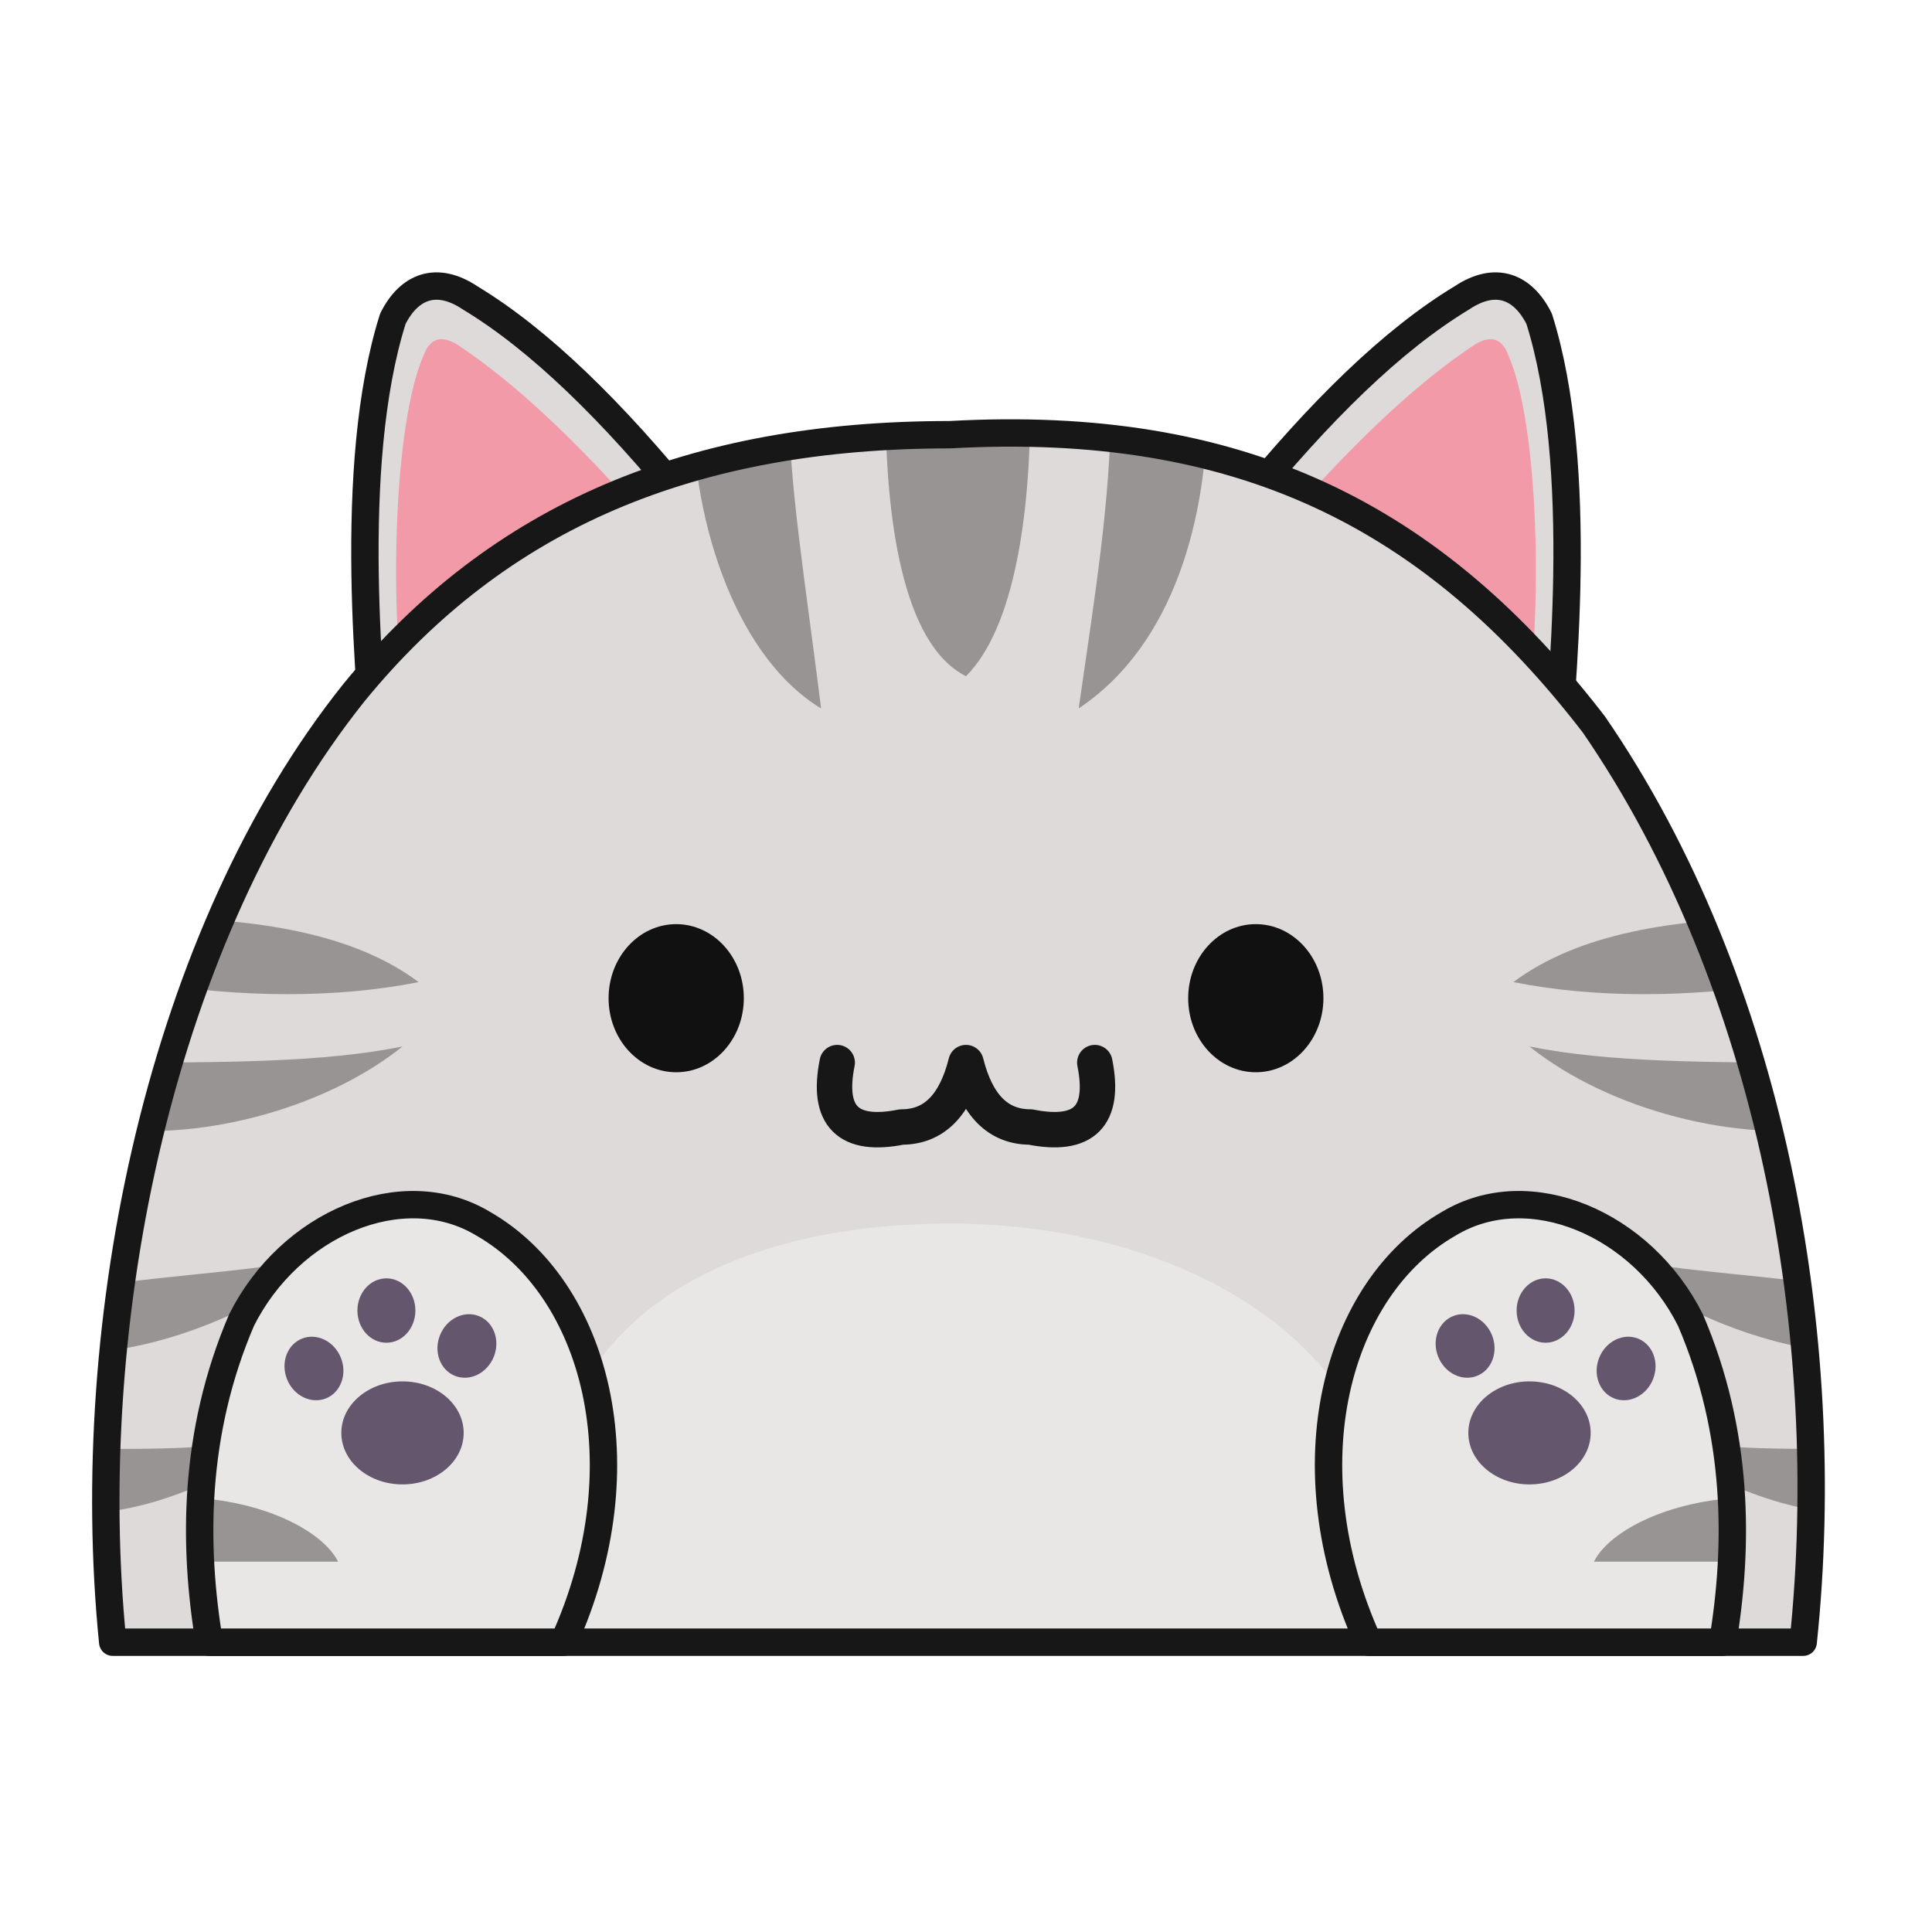
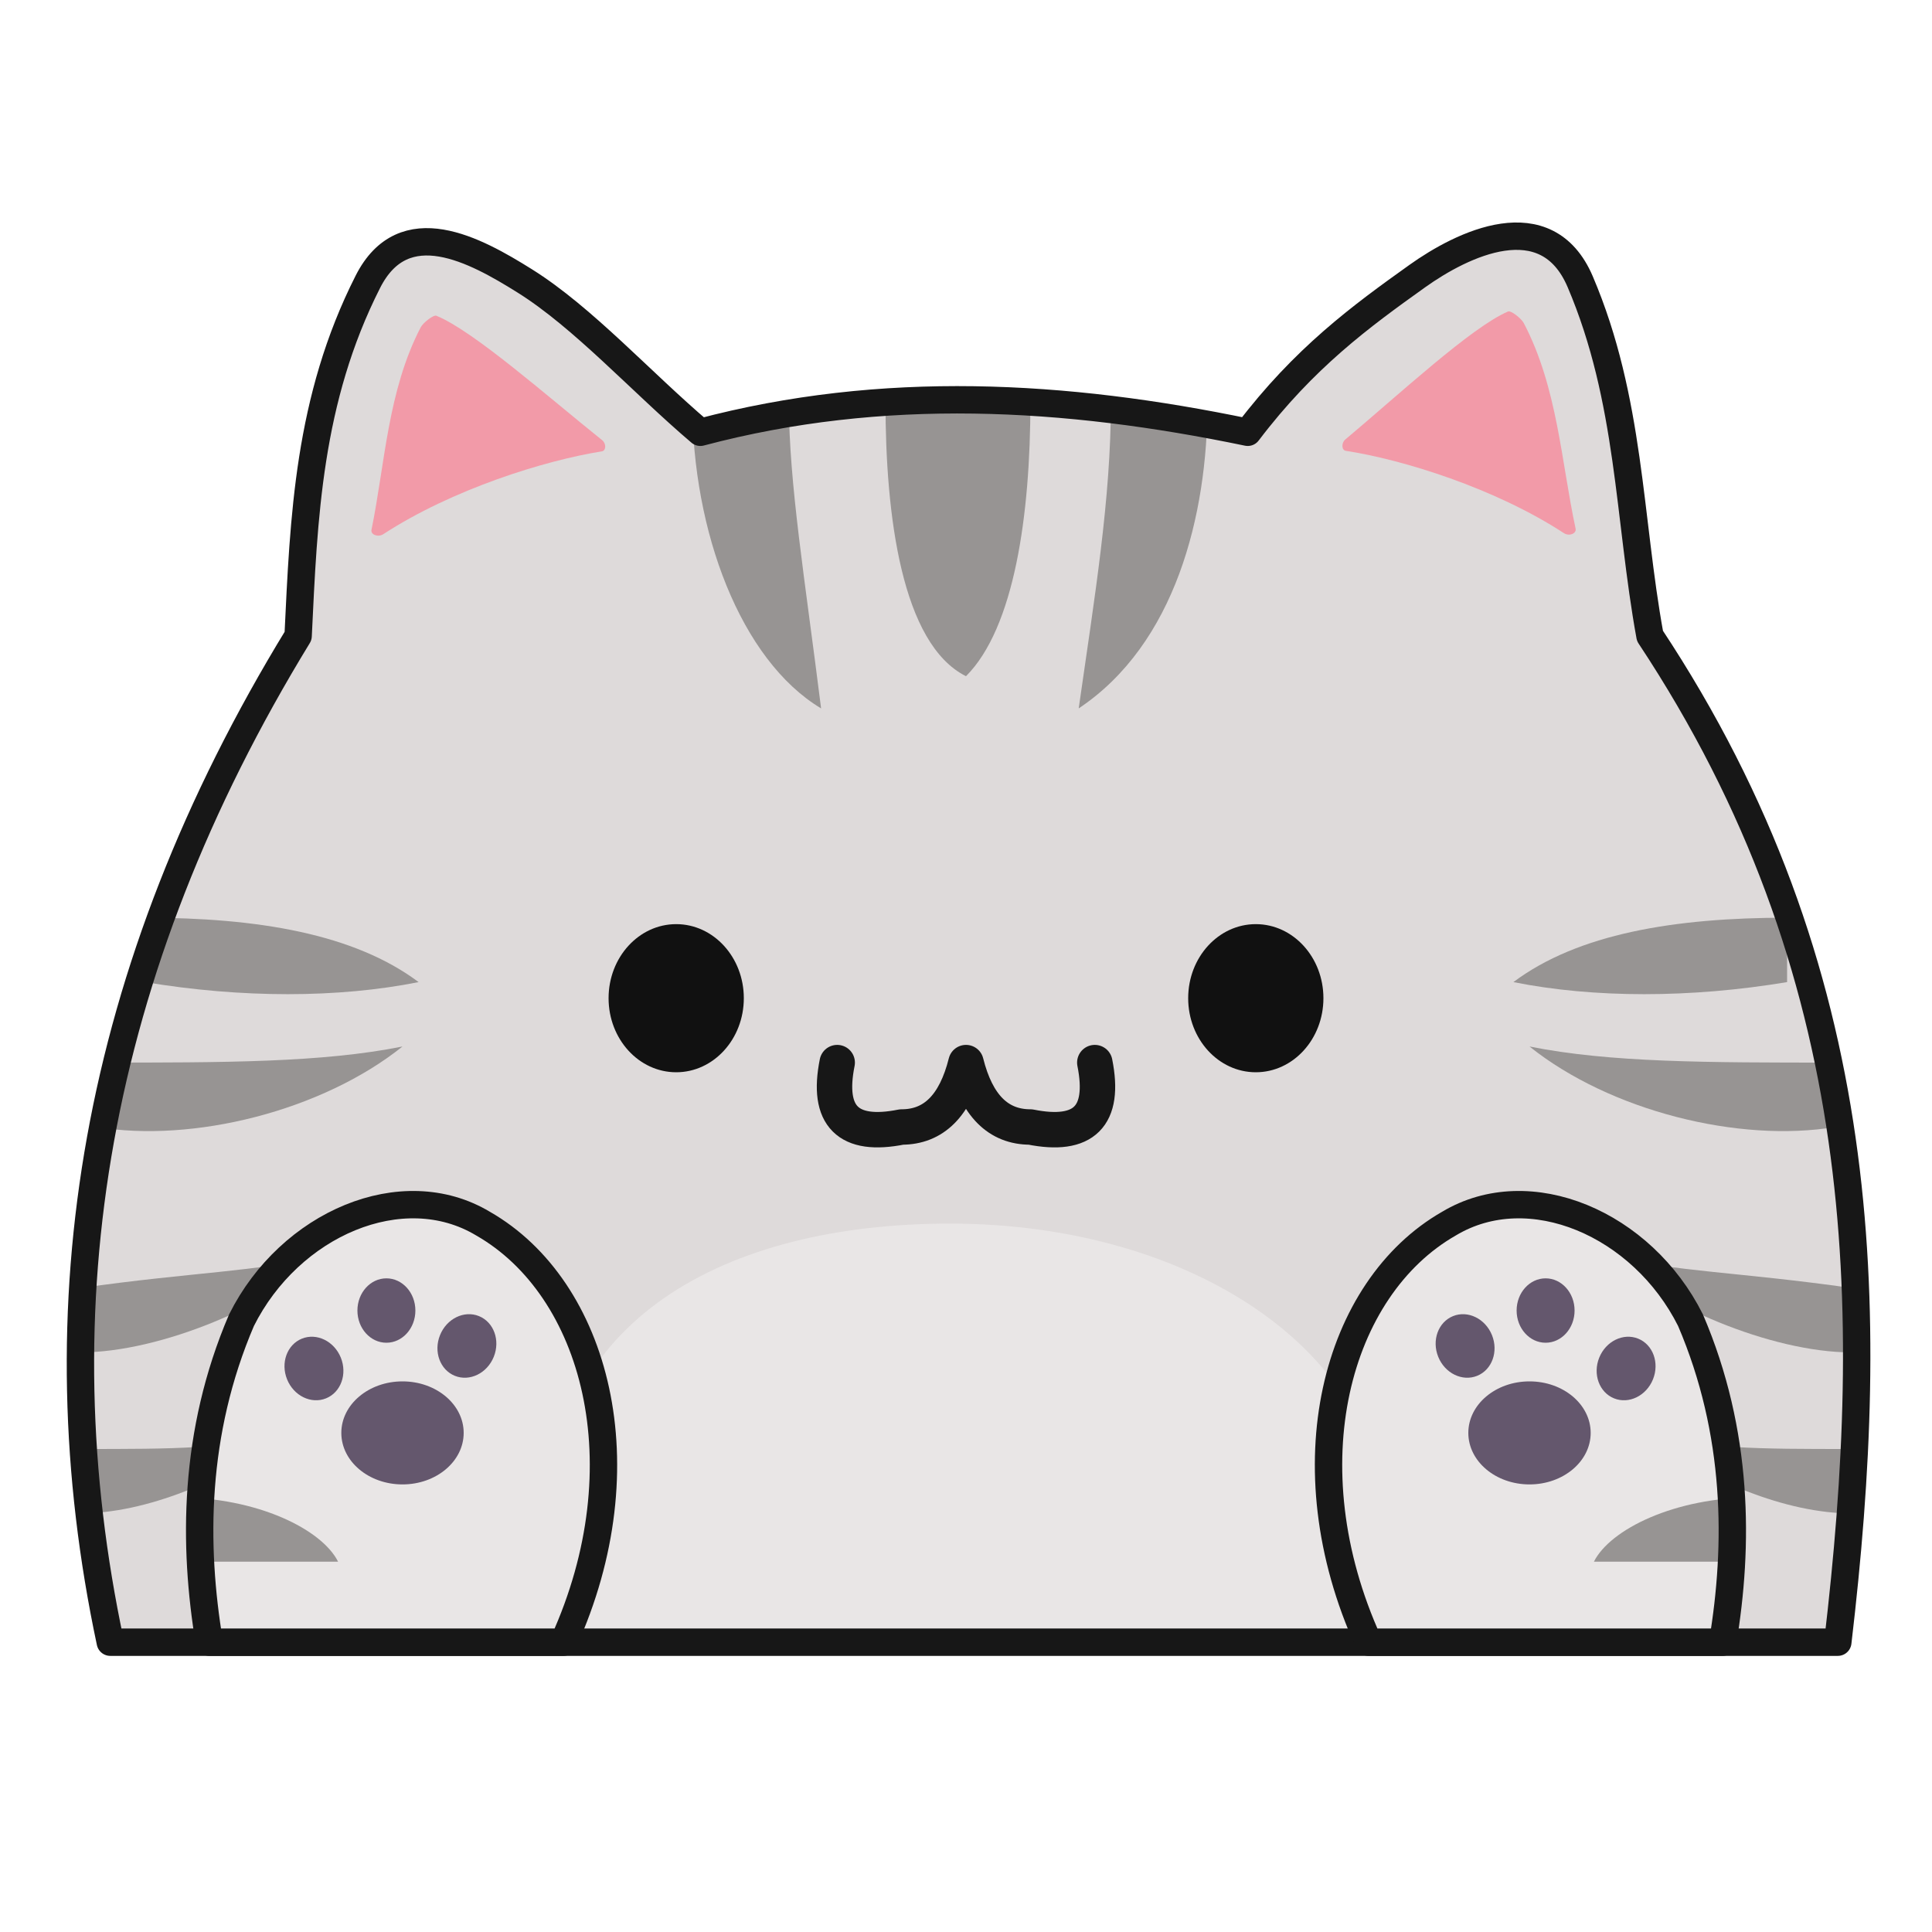
<svg xmlns="http://www.w3.org/2000/svg" width="120" height="120" viewBox="0 0 120 120">
  <defs>
    <clipPath id="body-clip">
-       <path d="M7 102 C5 82 10 58 22 43 C31 32 43 27 59 27 C77 26 89 32 99 45 C110 61 114 83 112 102 Z" />
+       <path d="M6.85 102 C2.423 81.167 5.775 60.333 18.517 39.5 C18.869 32.167 19.134 24.833 22.85 17.5 C25.089 13.082 29.53 15.534 32.58 17.44 C36.22 19.713 39.86 23.76 43.5 26.85 C54.833 23.844 66.167 24.494 77.5 26.85 C81.01 22.223 84.52 19.654 88.03 17.149 C90.819 15.159 96.053 12.58 98.15 17.5 C101.275 24.833 101.146 32.167 102.483 39.5 C116.281 60.333 116.601 81.167 114.15 102 Z" />
    </clipPath>
    <clipPath id="paw-left-clip">
      <path d="M13 102 C12 96 12 89 15 82 C18 76 25 73 30 76 C37 80 40 91 35 102 Z" />
    </clipPath>
    <clipPath id="paw-right-clip">
      <path d="M85 102 C80 91 83 80 90 76 C95 73 102 76 105 82 C108 89 108 96 107 102 Z" />
    </clipPath>
  </defs>
  <g stroke="#171717" stroke-width="1.7" stroke-linecap="round" stroke-linejoin="round">
-     <g id="ears">
-       <path fill="#dedada" d="M23.5 49 C23 43 21.5 29 24.4 19.8 C25.4 17.8 27.1 17.1 29.2 18.5 C33.5 21.1 38 25.5 42.8 31.4 C45 35 46 40 47 45 Z" />
-       <path fill="#f29aa8" stroke="none" d="M25 43 C24.2 36 24.6 26 26.3 22.1 C26.7 21 27.4 20.8 28.4 21.4 C32 23.8 35.3 27 38.7 30.7 L43 40 Z" />
-       <path fill="#dedada" d="M96.5 49 C97 43 98.5 29 95.6 19.8 C94.6 17.8 92.9 17.1 90.8 18.5 C86.5 21.1 82 25.5 77.2 31.4 C75 35 74 40 73 45 Z" />
-       <path fill="#f29aa8" stroke="none" d="M95 43 C95.8 36 95.4 26 93.7 22.1 C93.3 21 92.6 20.8 91.6 21.4 C88 23.8 84.7 27 81.3 30.7 L77 40 Z" />
-     </g>
    <g id="body">
-       <path fill="#dedada" d="M7 102 C5 82 10 58 22 43 C31 32 43 27 59 27 C77 26 89 32 99 45 C110 61 114 83 112 102 Z" stroke="none" />
+       <path fill="#dedada" d="M6.85 102 C2.423 81.167 5.775 60.333 18.517 39.5 C18.869 32.167 19.134 24.833 22.85 17.5 C25.089 13.082 29.53 15.534 32.58 17.44 C36.22 19.713 39.86 23.76 43.5 26.85 C54.833 23.844 66.167 24.494 77.5 26.85 C81.01 22.223 84.52 19.654 88.03 17.149 C90.819 15.159 96.053 12.58 98.15 17.5 C101.275 24.833 101.146 32.167 102.483 39.5 C116.281 60.333 116.601 81.167 114.15 102 Z" stroke="none" />
      <g id="body-markings" clip-path="url(#body-clip)" stroke="none">
        <path d="M34 103 L34 95 C34 82 45 76 59 76 C74 76 86 84 86 95 L86 103 Z" fill="#e9e6e6" />
        <path d="M43 25 C43 33 46 41 51 44 C50 36 49 30 49 25 Z" fill="#979493" />
        <path d="M55 25 C55 32 56 40 60 42 C63 39 64 32 64 25 Z" fill="#979493" />
        <path d="M69 25 C69 31 68 37 67 44 C73 40 75 32 75 25 Z" fill="#979493" />
        <path d="M9 57 C16 57 22 58 26 61 C21 62 15 62 9 61 Z" fill="#979493" />
        <path d="M9 57 C16 57 22 58 26 61 C21 62 15 62 9 61 Z" fill="#979493" transform="translate(120 0) scale(-1 1)" />
        <path d="M6 66 C14 66 20 66 25 65 C20 69 12 71 6 70 Z" fill="#979493" />
        <path d="M6 66 C14 66 20 66 25 65 C20 69 12 71 6 70 Z" fill="#979493" transform="translate(120 0) scale(-1 1)" />
        <path d="M5 80 C12 79 16 79 20 78 C17 81 10 84 5 84 Z" fill="#979493" />
        <path d="M5 80 C12 79 16 79 20 78 C17 81 10 84 5 84 Z" fill="#979493" transform="translate(120 0) scale(-1 1)" />
        <path d="M5 90 C11 90 14 90 18 89 C14 92 9 94 5 94 Z" fill="#979493" />
        <path d="M5 90 C11 90 14 90 18 89 C14 92 9 94 5 94 Z" fill="#979493" transform="translate(120 0) scale(-1 1)" />
      </g>
-       <path fill="none" d="M7 102 C5 82 10 58 22 43 C31 32 43 27 59 27 C77 26 89 32 99 45 C110 61 114 83 112 102 Z" />
+       <g id="ears" stroke="none">
+         <path id="ear-inner-left" fill="#f29aa8" d="M23.074 32.907 C23.915 28.8 24.08 24.277 26.131 20.331 C26.285 20.036 26.928 19.541 27.101 19.611 C29.408 20.546 34.021 24.636 37.407 27.345 C37.659 27.548 37.65 27.991 37.385 28.034 C33.829 28.598 28.088 30.39 23.807 33.179 C23.487 33.387 23.011 33.214 23.074 32.907 Z" />
+         <path id="ear-inner-right" fill="#f29aa8" d="M97.863 32.834 C96.969 28.664 96.739 24.065 94.645 20.069 C94.489 19.77 93.843 19.273 93.672 19.345 C91.396 20.316 86.877 24.516 83.556 27.301 C83.308 27.509 83.323 27.96 83.588 28.001 C87.125 28.544 92.85 30.317 97.14 33.116 C97.46 33.325 97.93 33.145 97.863 32.834 Z" />
+       </g>
+       <path fill="none" d="M6.85 102 C2.423 81.167 5.775 60.333 18.517 39.5 C18.869 32.167 19.134 24.833 22.85 17.5 C25.089 13.082 29.53 15.534 32.58 17.44 C36.22 19.713 39.86 23.76 43.5 26.85 C54.833 23.844 66.167 24.494 77.5 26.85 C81.01 22.223 84.52 19.654 88.03 17.149 C90.819 15.159 96.053 12.58 98.15 17.5 C101.275 24.833 101.146 32.167 102.483 39.5 C116.281 60.333 116.601 81.167 114.15 102 Z" id="outline" />
    </g>
    <g id="head">
      <g id="eyes" fill="#111111" stroke="none">
        <ellipse cx="42" cy="62" rx="4.2" ry="4.6" />
        <ellipse cx="78" cy="62" rx="4.2" ry="4.6" />
      </g>
      <g id="mouth">
        <g id="mouth-idle" fill="none" stroke-width="2.2">
          <path d="M52 66 Q51 71 56 70 Q59 70 60 66 Q61 70 64 70 Q69 71 68 66" />
        </g>
        <g id="mouth-excited" display="none">
          <path fill="#f58ba5" stroke="none" d="M56 70 Q59 70 60 66 Q61 70 64 70 C64 74 62 76 60 76 C58 76 56 74 56 70 Z" />
          <path fill="none" stroke-width="2.2" d="M52 66 Q51 71 56 70 Q59 70 60 66 Q61 70 64 70 Q69 71 68 66 M56 70 C56 74 58 76 60 76 C62 76 64 74 64 70" />
        </g>
      </g>
    </g>
    <g id="paw-left">
      <path fill="#e9e6e6" d="M13 102 C12 96 12 89 15 82 C18 76 25 73 30 76 C37 80 40 91 35 102 Z" stroke="none" />
      <g id="paw-left-markings" clip-path="url(#paw-left-clip)" stroke="none">
        <path d="M11 93 C16 93 20 95 21 97 L11 97 Z" fill="#979493" />
      </g>
      <path fill="none" d="M13 102 C12 96 12 89 15 82 C18 76 25 73 30 76 C37 80 40 91 35 102 Z" />
      <g id="pads-left" fill="#64576d" stroke="none">
        <ellipse cx="25" cy="89" rx="3.8" ry="3.2" />
        <ellipse cx="19.5" cy="85" rx="1.8" ry="2" transform="rotate(-22 19.5 85)" />
        <ellipse cx="24" cy="81.4" rx="1.8" ry="2" />
        <ellipse cx="29" cy="83.6" rx="1.8" ry="2" transform="rotate(22 29 83.6)" />
      </g>
    </g>
    <g id="paw-right">
      <path fill="#e9e6e6" d="M85 102 C80 91 83 80 90 76 C95 73 102 76 105 82 C108 89 108 96 107 102 Z" stroke="none" />
      <g id="paw-right-markings" clip-path="url(#paw-right-clip)" stroke="none">
        <path d="M11 93 C16 93 20 95 21 97 L11 97 Z" fill="#979493" transform="translate(120 0) scale(-1 1)" />
      </g>
      <path fill="none" d="M85 102 C80 91 83 80 90 76 C95 73 102 76 105 82 C108 89 108 96 107 102 Z" />
      <g id="pads-right" fill="#64576d" stroke="none">
        <ellipse cx="95" cy="89" rx="3.8" ry="3.2" />
        <ellipse cx="101" cy="85" rx="1.8" ry="2" transform="rotate(22 101 85)" />
        <ellipse cx="96" cy="81.4" rx="1.8" ry="2" />
        <ellipse cx="91" cy="83.6" rx="1.8" ry="2" transform="rotate(-22 91 83.6)" />
      </g>
    </g>
  </g>
</svg>
